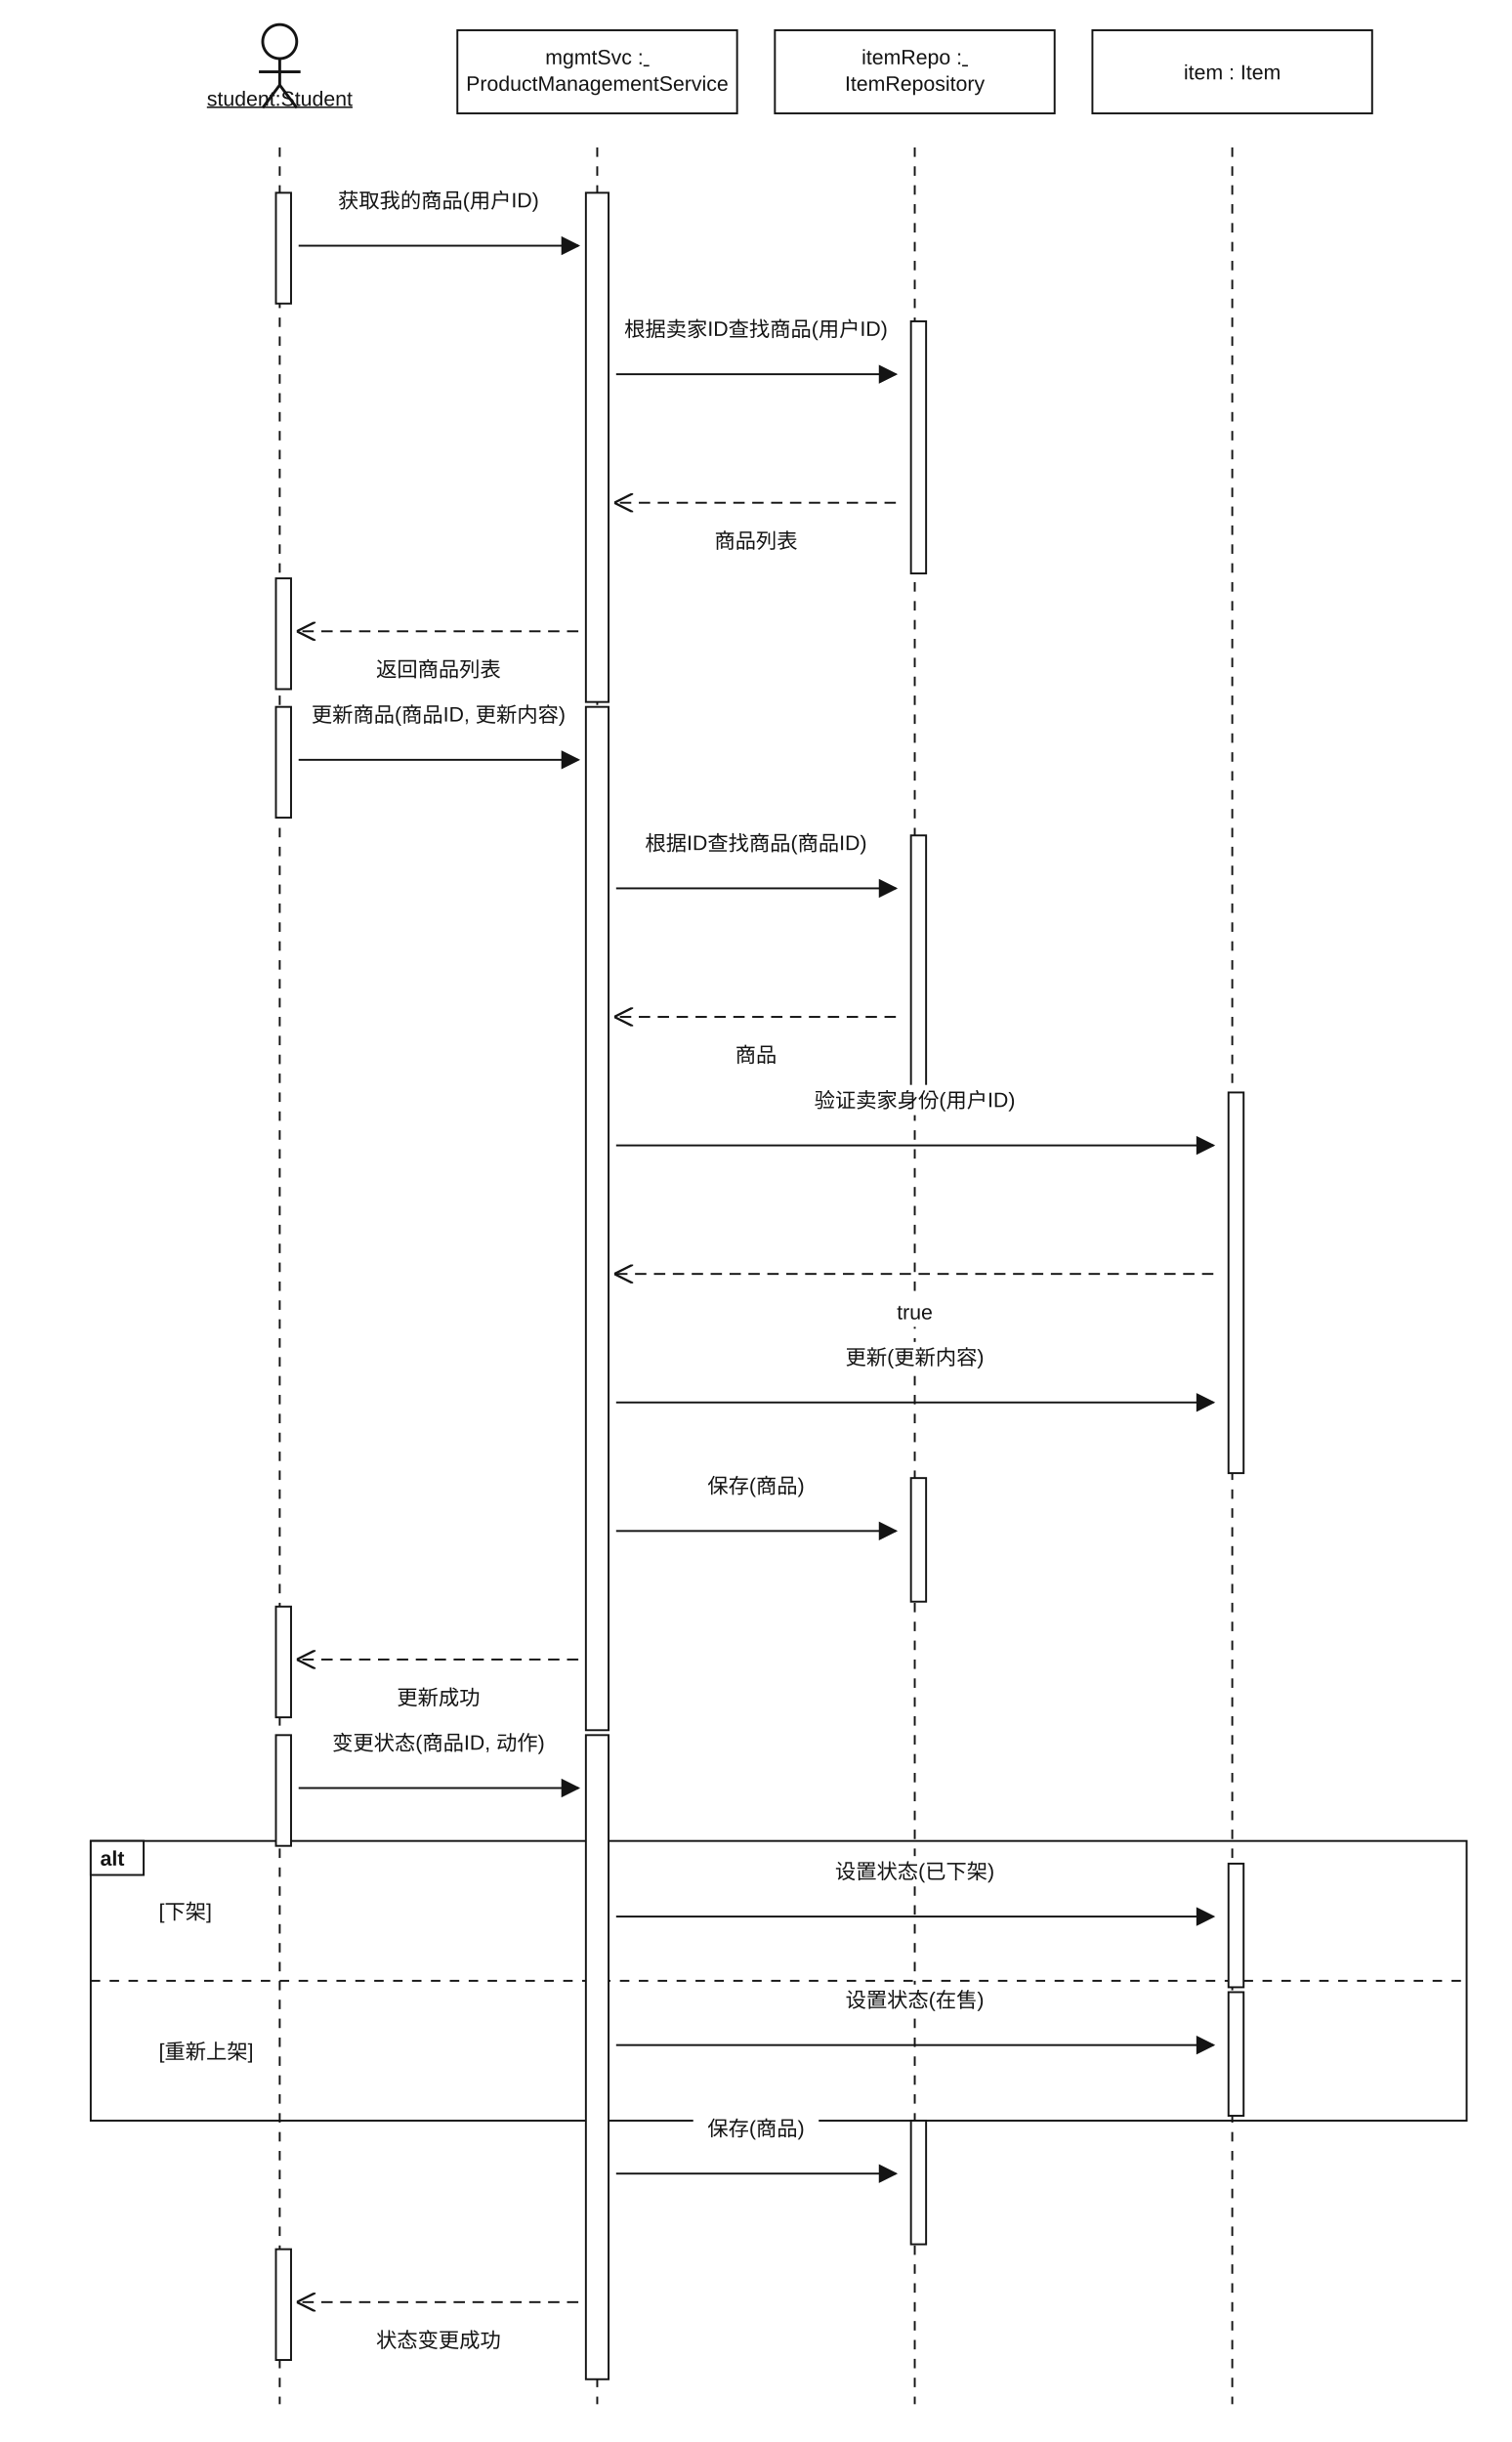
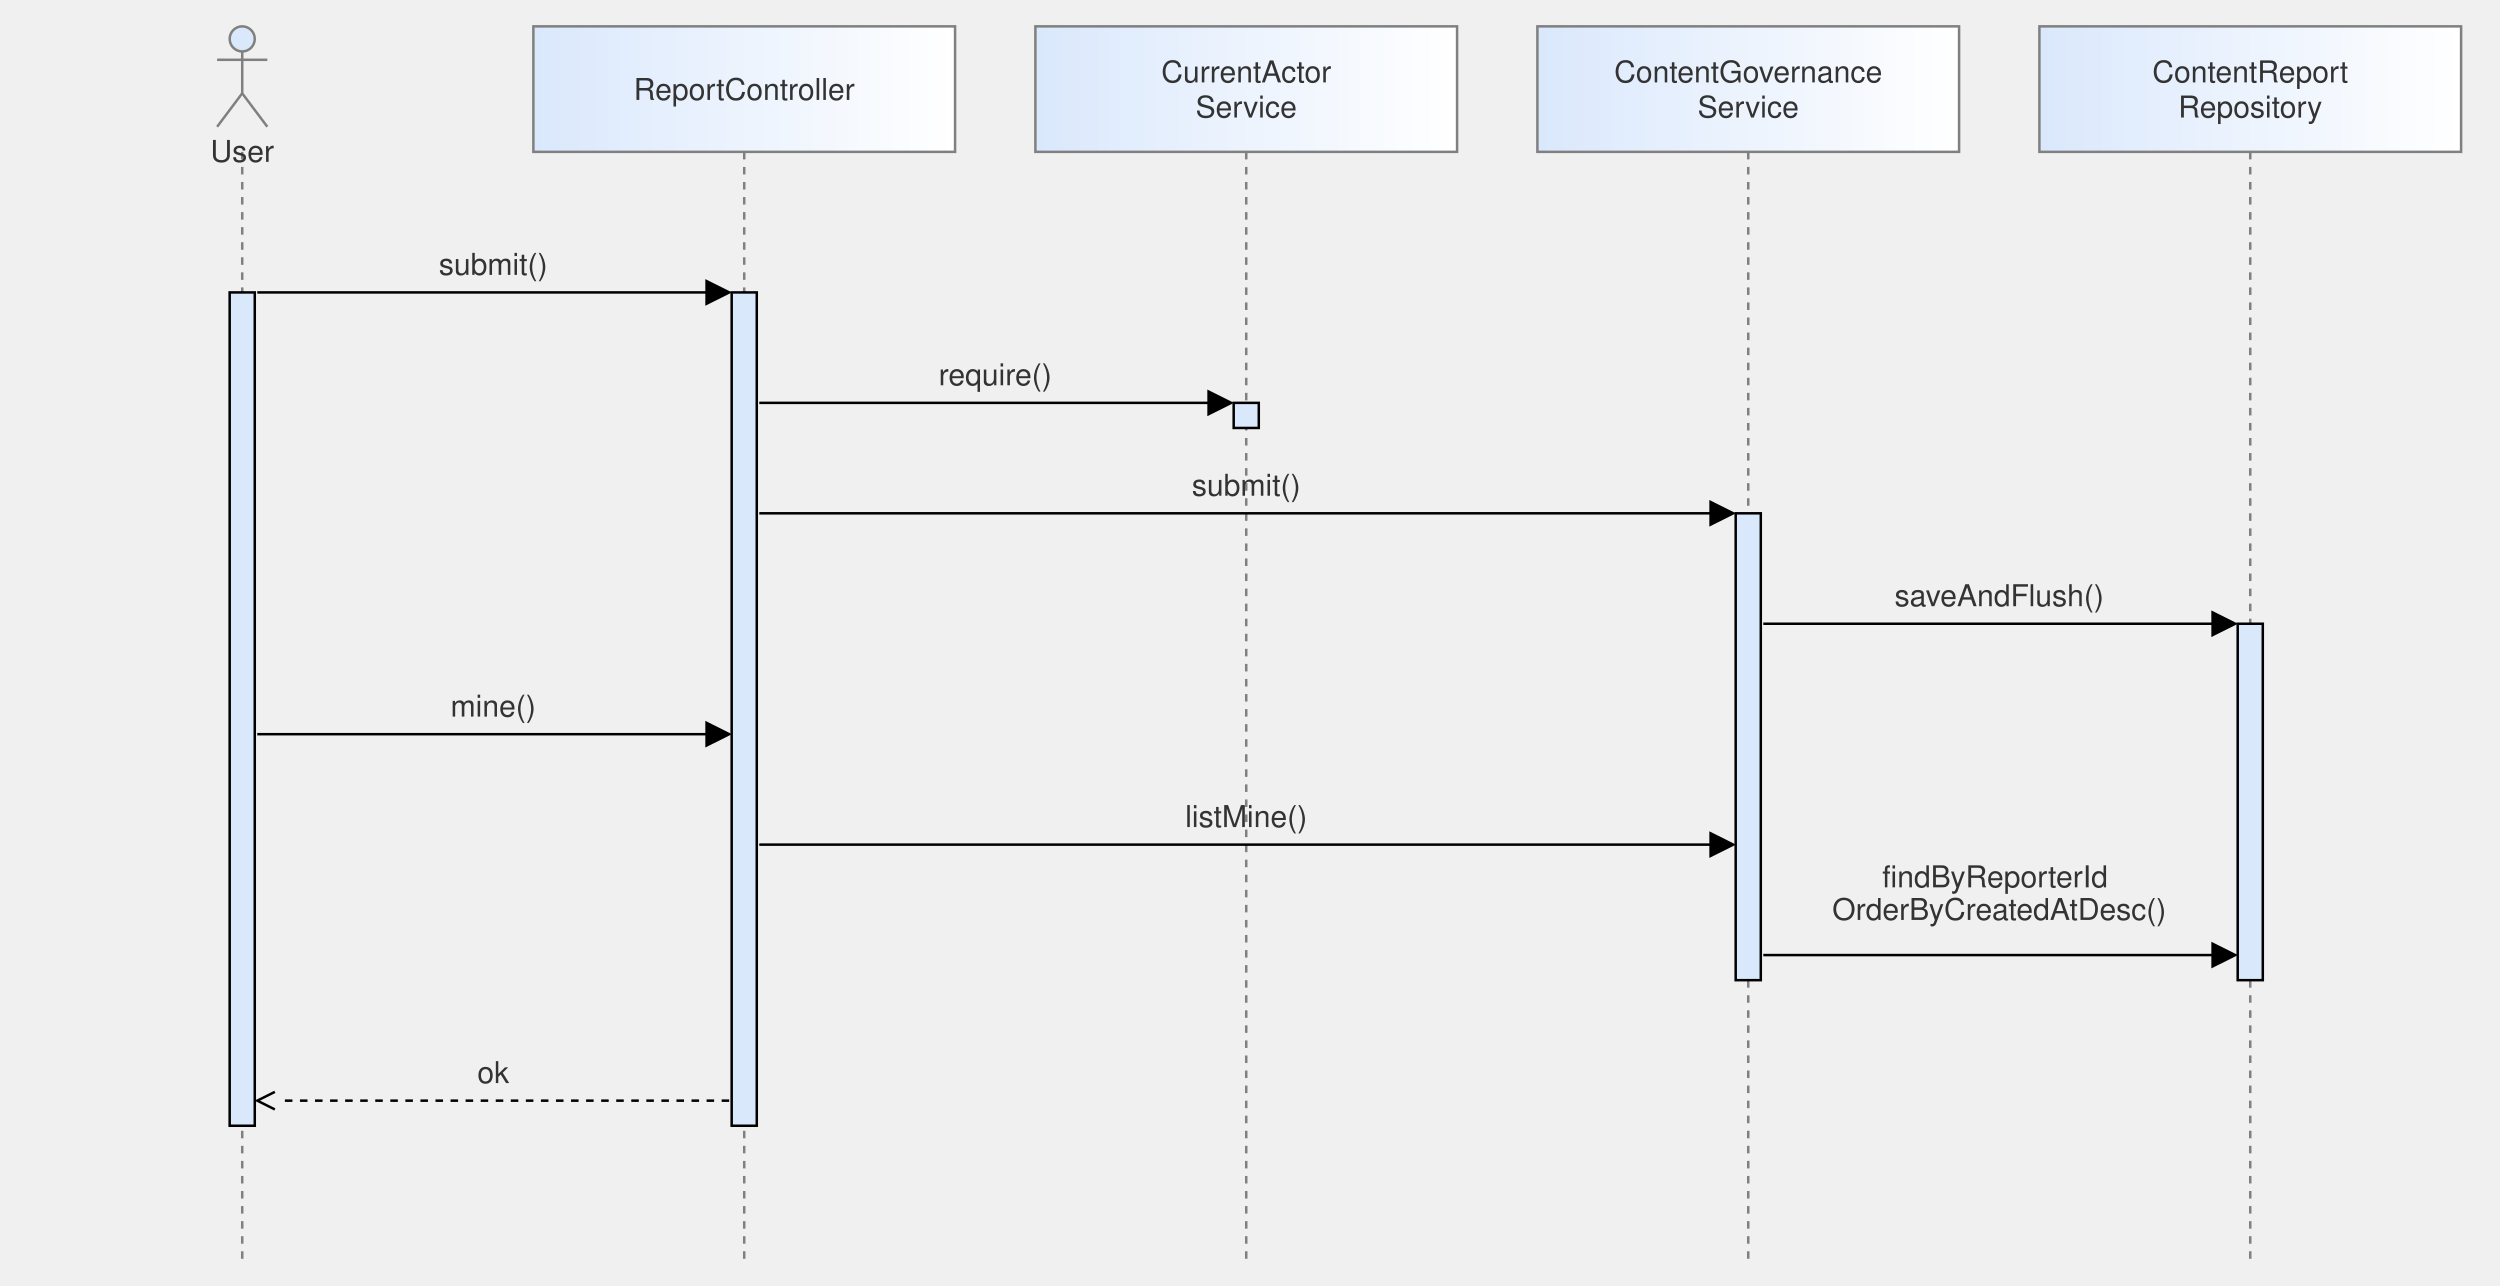
- <svg xmlns="http://www.w3.org/2000/svg" width="800" height="1292" viewBox="0 0 800 1292">
+ <svg xmlns="http://www.w3.org/2000/svg" width="996px" height="512px" version="1.1" style="background-color:#fff">
  <defs>
-     <marker id="uml-filled-arrow" markerWidth="10" markerHeight="10" refX="9" refY="5" orient="auto" markerUnits="strokeWidth">
-       <path d="M0,0 L10,5 L0,10 Z" fill="#141414" />
-     </marker>
-     <marker id="uml-open-arrow" markerWidth="10" markerHeight="10" refX="9" refY="5" orient="auto" markerUnits="strokeWidth">
-       <path d="M0,0 L10,5 L0,10" fill="none" stroke="#141414" stroke-width="1.2" />
-     </marker>
+     <linearGradient x1="0%" y1="0%" x2="100%" y2="0%" id="head-grad">
+       <stop offset="0%" style="stop-color:#DAE8FC" />
+       <stop offset="100%" style="stop-color:#FFFFFF" />
+     </linearGradient>
  </defs>
-   <rect x="0" y="0" width="800" height="1292" fill="#FFFFFF" />
-   <g>
-     <g>
-       <circle cx="148" cy="22" r="9" fill="none" stroke="#141414" stroke-width="1.5" />
-       <line x1="148" y1="31" x2="148" y2="45" stroke="#141414" stroke-width="1.5" />
-       <line x1="137" y1="38" x2="159" y2="38" stroke="#141414" stroke-width="1.5" />
-       <line x1="148" y1="45" x2="139" y2="57" stroke="#141414" stroke-width="1.5" />
-       <line x1="148" y1="45" x2="157" y2="57" stroke="#141414" stroke-width="1.5" />
-       <text x="148" y="56" text-anchor="middle" fill="#141414" font-size="11" font-family="Segoe UI, Microsoft YaHei, Arial, sans-serif" text-decoration="underline">student:Student</text>
-     </g>
-     <line x1="148" y1="78" x2="148" y2="1272" stroke="#141414" stroke-width="1" stroke-dasharray="5 5" />
-     <g>
-       <rect x="242" y="16" width="148" height="44" fill="#FFFFFF" stroke="#141414" stroke-width="1" />
-       <text x="316" y="34" text-anchor="middle" fill="#141414" font-size="11" font-family="Segoe UI, Microsoft YaHei, Arial, sans-serif" text-decoration="underline">
-         <tspan x="316" dy="0">mgmtSvc :</tspan>
-         <tspan x="316" dy="14">ProductManagementService</tspan>
-       </text>
-     </g>
-     <line x1="316" y1="78" x2="316" y2="1272" stroke="#141414" stroke-width="1" stroke-dasharray="5 5" />
-     <g>
-       <rect x="410" y="16" width="148" height="44" fill="#FFFFFF" stroke="#141414" stroke-width="1" />
-       <text x="484" y="34" text-anchor="middle" fill="#141414" font-size="11" font-family="Segoe UI, Microsoft YaHei, Arial, sans-serif" text-decoration="underline">
-         <tspan x="484" dy="0">itemRepo :</tspan>
-         <tspan x="484" dy="14">ItemRepository</tspan>
-       </text>
-     </g>
-     <line x1="484" y1="78" x2="484" y2="1272" stroke="#141414" stroke-width="1" stroke-dasharray="5 5" />
-     <g>
-       <rect x="578" y="16" width="148" height="44" fill="#FFFFFF" stroke="#141414" stroke-width="1" />
-       <text x="652" y="42" text-anchor="middle" fill="#141414" font-size="11" font-family="Segoe UI, Microsoft YaHei, Arial, sans-serif" text-decoration="underline">
-         <tspan x="652" dy="0">item : Item</tspan>
-       </text>
-     </g>
-     <line x1="652" y1="78" x2="652" y2="1272" stroke="#141414" stroke-width="1" stroke-dasharray="5 5" />
-     <g>
-       <rect x="48" y="974" width="728" height="148" fill="none" stroke="#141414" stroke-width="1" />
-       <rect x="48" y="974" width="28" height="18" fill="#FFFFFF" stroke="#141414" stroke-width="1" />
-       <text x="53" y="987" fill="#141414" font-size="11" font-weight="600" font-family="Segoe UI, Microsoft YaHei, Arial, sans-serif">alt</text>
-       <line x1="48" y1="1048" x2="776" y2="1048" stroke="#141414" stroke-width="1" stroke-dasharray="5 5" />
-       <text x="84" y="1015" fill="#141414" font-size="11" font-family="Segoe UI, Microsoft YaHei, Arial, sans-serif">[下架]</text>
-       <text x="84" y="1089" fill="#141414" font-size="11" font-family="Segoe UI, Microsoft YaHei, Arial, sans-serif">[重新上架]</text>
-     </g>
-     <rect x="146" y="102" width="8" height="58.6" fill="#FFFFFF" stroke="#141414" stroke-width="1" />
-     <rect x="310" y="102" width="12" height="269.4" fill="#FFFFFF" stroke="#141414" stroke-width="1" />
-     <rect x="482" y="170" width="8" height="133.4" fill="#FFFFFF" stroke="#141414" stroke-width="1" />
-     <rect x="146" y="306" width="8" height="58.6" fill="#FFFFFF" stroke="#141414" stroke-width="1" />
-     <rect x="146" y="374" width="8" height="58.6" fill="#FFFFFF" stroke="#141414" stroke-width="1" />
-     <rect x="310" y="374" width="12" height="541.4" fill="#FFFFFF" stroke="#141414" stroke-width="1" />
-     <rect x="482" y="442" width="8" height="133.4" fill="#FFFFFF" stroke="#141414" stroke-width="1" />
-     <rect x="650" y="578" width="8" height="201.4" fill="#FFFFFF" stroke="#141414" stroke-width="1" />
-     <rect x="482" y="782" width="8" height="65.4" fill="#FFFFFF" stroke="#141414" stroke-width="1" />
-     <rect x="146" y="850" width="8" height="58.6" fill="#FFFFFF" stroke="#141414" stroke-width="1" />
-     <rect x="146" y="918" width="8" height="58.6" fill="#FFFFFF" stroke="#141414" stroke-width="1" />
-     <rect x="310" y="918" width="12" height="340.8" fill="#FFFFFF" stroke="#141414" stroke-width="1" />
-     <rect x="650" y="986" width="8" height="65.4" fill="#FFFFFF" stroke="#141414" stroke-width="1" />
-     <rect x="650" y="1054" width="8" height="65.4" fill="#FFFFFF" stroke="#141414" stroke-width="1" />
-     <rect x="482" y="1122" width="8" height="65.4" fill="#FFFFFF" stroke="#141414" stroke-width="1" />
-     <rect x="146" y="1190" width="8" height="58.6" fill="#FFFFFF" stroke="#141414" stroke-width="1" />
-     <g>
-       <line x1="158" y1="130" x2="306" y2="130" stroke="#141414" stroke-width="1" marker-end="url(#uml-filled-arrow)" />
-       <rect x="170.6" y="98" width="122.8" height="16" fill="#FFFFFF" />
-       <text x="232" y="110" text-anchor="middle" fill="#141414" font-size="11" font-family="Segoe UI, Microsoft YaHei, Arial, sans-serif">获取我的商品(用户ID)</text>
-     </g>
-     <g>
-       <line x1="326" y1="198" x2="474" y2="198" stroke="#141414" stroke-width="1" marker-end="url(#uml-filled-arrow)" />
-       <rect x="327" y="166" width="146" height="16" fill="#FFFFFF" />
-       <text x="400" y="178" text-anchor="middle" fill="#141414" font-size="11" font-family="Segoe UI, Microsoft YaHei, Arial, sans-serif">根据卖家ID查找商品(用户ID)</text>
-     </g>
-     <g>
-       <line x1="474" y1="266" x2="326" y2="266" stroke="#141414" stroke-width="1" stroke-dasharray="6 4" marker-end="url(#uml-open-arrow)" />
-       <rect x="373" y="278" width="54" height="16" fill="#FFFFFF" />
-       <text x="400" y="290" text-anchor="middle" fill="#141414" font-size="11" font-family="Segoe UI, Microsoft YaHei, Arial, sans-serif">商品列表</text>
-     </g>
-     <g>
-       <line x1="306" y1="334" x2="158" y2="334" stroke="#141414" stroke-width="1" stroke-dasharray="6 4" marker-end="url(#uml-open-arrow)" />
-       <rect x="194" y="346" width="76" height="16" fill="#FFFFFF" />
-       <text x="232" y="358" text-anchor="middle" fill="#141414" font-size="11" font-family="Segoe UI, Microsoft YaHei, Arial, sans-serif">返回商品列表</text>
-     </g>
-     <g>
-       <line x1="158" y1="402" x2="306" y2="402" stroke="#141414" stroke-width="1" marker-end="url(#uml-filled-arrow)" />
-       <rect x="159" y="370" width="146" height="16" fill="#FFFFFF" />
-       <text x="232" y="382" text-anchor="middle" fill="#141414" font-size="11" font-family="Segoe UI, Microsoft YaHei, Arial, sans-serif">更新商品(商品ID, 更新内容)</text>
-     </g>
-     <g>
-       <line x1="326" y1="470" x2="474" y2="470" stroke="#141414" stroke-width="1" marker-end="url(#uml-filled-arrow)" />
-       <rect x="332.4" y="438" width="135.2" height="16" fill="#FFFFFF" />
-       <text x="400" y="450" text-anchor="middle" fill="#141414" font-size="11" font-family="Segoe UI, Microsoft YaHei, Arial, sans-serif">根据ID查找商品(商品ID)</text>
-     </g>
-     <g>
-       <line x1="474" y1="538" x2="326" y2="538" stroke="#141414" stroke-width="1" stroke-dasharray="6 4" marker-end="url(#uml-open-arrow)" />
-       <rect x="384" y="550" width="32" height="16" fill="#FFFFFF" />
-       <text x="400" y="562" text-anchor="middle" fill="#141414" font-size="11" font-family="Segoe UI, Microsoft YaHei, Arial, sans-serif">商品</text>
-     </g>
-     <g>
-       <line x1="326" y1="606" x2="642" y2="606" stroke="#141414" stroke-width="1" marker-end="url(#uml-filled-arrow)" />
-       <rect x="422.6" y="574" width="122.8" height="16" fill="#FFFFFF" />
-       <text x="484" y="586" text-anchor="middle" fill="#141414" font-size="11" font-family="Segoe UI, Microsoft YaHei, Arial, sans-serif">验证卖家身份(用户ID)</text>
-     </g>
-     <g>
-       <line x1="642" y1="674" x2="326" y2="674" stroke="#141414" stroke-width="1" stroke-dasharray="6 4" marker-end="url(#uml-open-arrow)" />
-       <rect x="466.6" y="686" width="34.8" height="16" fill="#FFFFFF" />
-       <text x="484" y="698" text-anchor="middle" fill="#141414" font-size="11" font-family="Segoe UI, Microsoft YaHei, Arial, sans-serif">true</text>
-     </g>
-     <g>
-       <line x1="326" y1="742" x2="642" y2="742" stroke="#141414" stroke-width="1" marker-end="url(#uml-filled-arrow)" />
-       <rect x="439.8" y="710" width="88.4" height="16" fill="#FFFFFF" />
-       <text x="484" y="722" text-anchor="middle" fill="#141414" font-size="11" font-family="Segoe UI, Microsoft YaHei, Arial, sans-serif">更新(更新内容)</text>
-     </g>
-     <g>
-       <line x1="326" y1="810" x2="474" y2="810" stroke="#141414" stroke-width="1" marker-end="url(#uml-filled-arrow)" />
-       <rect x="366.8" y="778" width="66.4" height="16" fill="#FFFFFF" />
-       <text x="400" y="790" text-anchor="middle" fill="#141414" font-size="11" font-family="Segoe UI, Microsoft YaHei, Arial, sans-serif">保存(商品)</text>
-     </g>
-     <g>
-       <line x1="306" y1="878" x2="158" y2="878" stroke="#141414" stroke-width="1" stroke-dasharray="6 4" marker-end="url(#uml-open-arrow)" />
-       <rect x="205" y="890" width="54" height="16" fill="#FFFFFF" />
-       <text x="232" y="902" text-anchor="middle" fill="#141414" font-size="11" font-family="Segoe UI, Microsoft YaHei, Arial, sans-serif">更新成功</text>
-     </g>
-     <g>
-       <line x1="158" y1="946" x2="306" y2="946" stroke="#141414" stroke-width="1" marker-end="url(#uml-filled-arrow)" />
-       <rect x="164.4" y="914" width="135.2" height="16" fill="#FFFFFF" />
-       <text x="232" y="926" text-anchor="middle" fill="#141414" font-size="11" font-family="Segoe UI, Microsoft YaHei, Arial, sans-serif">变更状态(商品ID, 动作)</text>
-     </g>
-     <g>
-       <line x1="326" y1="1014" x2="642" y2="1014" stroke="#141414" stroke-width="1" marker-end="url(#uml-filled-arrow)" />
-       <rect x="434.3" y="982" width="99.4" height="16" fill="#FFFFFF" />
-       <text x="484" y="994" text-anchor="middle" fill="#141414" font-size="11" font-family="Segoe UI, Microsoft YaHei, Arial, sans-serif">设置状态(已下架)</text>
-     </g>
-     <g>
-       <line x1="326" y1="1082" x2="642" y2="1082" stroke="#141414" stroke-width="1" marker-end="url(#uml-filled-arrow)" />
-       <rect x="439.8" y="1050" width="88.4" height="16" fill="#FFFFFF" />
-       <text x="484" y="1062" text-anchor="middle" fill="#141414" font-size="11" font-family="Segoe UI, Microsoft YaHei, Arial, sans-serif">设置状态(在售)</text>
-     </g>
-     <g>
-       <line x1="326" y1="1150" x2="474" y2="1150" stroke="#141414" stroke-width="1" marker-end="url(#uml-filled-arrow)" />
-       <rect x="366.8" y="1118" width="66.4" height="16" fill="#FFFFFF" />
-       <text x="400" y="1130" text-anchor="middle" fill="#141414" font-size="11" font-family="Segoe UI, Microsoft YaHei, Arial, sans-serif">保存(商品)</text>
-     </g>
-     <g>
-       <line x1="306" y1="1218" x2="158" y2="1218" stroke="#141414" stroke-width="1" stroke-dasharray="6 4" marker-end="url(#uml-open-arrow)" />
-       <rect x="194" y="1230" width="76" height="16" fill="#FFFFFF" />
-       <text x="232" y="1242" text-anchor="middle" fill="#141414" font-size="11" font-family="Segoe UI, Microsoft YaHei, Arial, sans-serif">状态变更成功</text>
-     </g>
+   <g transform="translate(0.5,0.5)">
+     <ellipse cx="96" cy="15" rx="5" ry="5" fill="#dae8fc" stroke="#808080" />
+     <path d="M 96 20 L 96 36.67 M 96 23.33 L 86 23.33 M 96 23.33 L 106 23.33 M 96 36.67 L 86 50 M 96 36.67 L 106 50" fill="none" stroke="#808080" stroke-miterlimit="10" />
+     <path d="M 96 60 L 96 502" fill="none" stroke="#808080" stroke-dasharray="3 3" />
+     <rect x="212" y="10" width="168" height="50" fill="url(#head-grad)" stroke="#808080" />
+     <text x="296" y="39.32" text-anchor="middle" fill="#333333" font-family="Helvetica, Arial, sans-serif" font-size="12">ReportController</text>
+     <path d="M 296 60 L 296 502" fill="none" stroke="#808080" stroke-dasharray="3 3" />
+     <rect x="412" y="10" width="168" height="50" fill="url(#head-grad)" stroke="#808080" />
+     <text x="496" y="32.32" text-anchor="middle" fill="#333333" font-family="Helvetica, Arial, sans-serif" font-size="12">CurrentActor<tspan x="496" dy="14">Service</tspan>
+     </text>
+     <path d="M 496 60 L 496 502" fill="none" stroke="#808080" stroke-dasharray="3 3" />
+     <rect x="612" y="10" width="168" height="50" fill="url(#head-grad)" stroke="#808080" />
+     <text x="696" y="32.32" text-anchor="middle" fill="#333333" font-family="Helvetica, Arial, sans-serif" font-size="12">ContentGovernance<tspan x="696" dy="14">Service</tspan>
+     </text>
+     <path d="M 696 60 L 696 502" fill="none" stroke="#808080" stroke-dasharray="3 3" />
+     <rect x="812" y="10" width="168" height="50" fill="url(#head-grad)" stroke="#808080" />
+     <text x="896" y="32.32" text-anchor="middle" fill="#333333" font-family="Helvetica, Arial, sans-serif" font-size="12">ContentReport<tspan x="896" dy="14">Repository</tspan>
+     </text>
+     <path d="M 896 60 L 896 502" fill="none" stroke="#808080" stroke-dasharray="3 3" />
+     <rect x="91" y="116" width="10" height="332" fill="#dae8fc" stroke="#000000" />
+     <rect x="291" y="116" width="10" height="332" fill="#dae8fc" stroke="#000000" />
+     <rect x="491" y="160" width="10" height="10" fill="#dae8fc" stroke="#000000" />
+     <rect x="691" y="204" width="10" height="186" fill="#dae8fc" stroke="#000000" />
+     <rect x="891" y="248" width="10" height="142" fill="#dae8fc" stroke="#000000" />
+     <path d="M 102 116 L 281 116" fill="none" stroke="#000000" />
+     <path d="M 290 116 L 281 120.5 L 281 111.5 Z" fill="#000000" stroke="#000000" />
+     <path d="M 302 160 L 481 160" fill="none" stroke="#000000" />
+     <path d="M 490 160 L 481 164.5 L 481 155.5 Z" fill="#000000" stroke="#000000" />
+     <path d="M 302 204 L 681 204" fill="none" stroke="#000000" />
+     <path d="M 690 204 L 681 208.5 L 681 199.5 Z" fill="#000000" stroke="#000000" />
+     <path d="M 702 248 L 881 248" fill="none" stroke="#000000" />
+     <path d="M 890 248 L 881 252.5 L 881 243.5 Z" fill="#000000" stroke="#000000" />
+     <path d="M 102 292 L 281 292" fill="none" stroke="#000000" />
+     <path d="M 290 292 L 281 296.5 L 281 287.5 Z" fill="#000000" stroke="#000000" />
+     <path d="M 302 336 L 681 336" fill="none" stroke="#000000" />
+     <path d="M 690 336 L 681 340.5 L 681 331.5 Z" fill="#000000" stroke="#000000" />
+     <path d="M 702 380 L 881 380" fill="none" stroke="#000000" />
+     <path d="M 890 380 L 881 384.5 L 881 375.5 Z" fill="#000000" stroke="#000000" />
+     <path d="M 290 438 L 111 438" fill="none" stroke="#000000" stroke-dasharray="3 3" />
+     <path d="M 109 434.5 L 102 438 L 109 441.5" fill="none" stroke="#000000" />
+     <text x="96" y="64" text-anchor="middle" fill="#333333" font-family="Helvetica, Arial, sans-serif" font-size="12">User</text>
+     <text x="196" y="109" text-anchor="middle" fill="#333333" font-family="Helvetica, Arial, sans-serif" font-size="12">submit()</text>
+     <text x="396" y="153" text-anchor="middle" fill="#333333" font-family="Helvetica, Arial, sans-serif" font-size="12">require()</text>
+     <text x="496" y="197" text-anchor="middle" fill="#333333" font-family="Helvetica, Arial, sans-serif" font-size="12">submit()</text>
+     <text x="796" y="241" text-anchor="middle" fill="#333333" font-family="Helvetica, Arial, sans-serif" font-size="12">saveAndFlush()</text>
+     <text x="196" y="285" text-anchor="middle" fill="#333333" font-family="Helvetica, Arial, sans-serif" font-size="12">mine()</text>
+     <text x="496" y="329" text-anchor="middle" fill="#333333" font-family="Helvetica, Arial, sans-serif" font-size="12">listMine()</text>
+     <text x="796" y="353" text-anchor="middle" fill="#333333" font-family="Helvetica, Arial, sans-serif" font-size="12">
+       <tspan x="796" dy="0">findByReporterId</tspan>
+       <tspan x="796" dy="13">OrderByCreatedAtDesc()</tspan>
+     </text>
+     <text x="196" y="431" text-anchor="middle" fill="#333333" font-family="Helvetica, Arial, sans-serif" font-size="12">ok</text>
  </g>
</svg>
